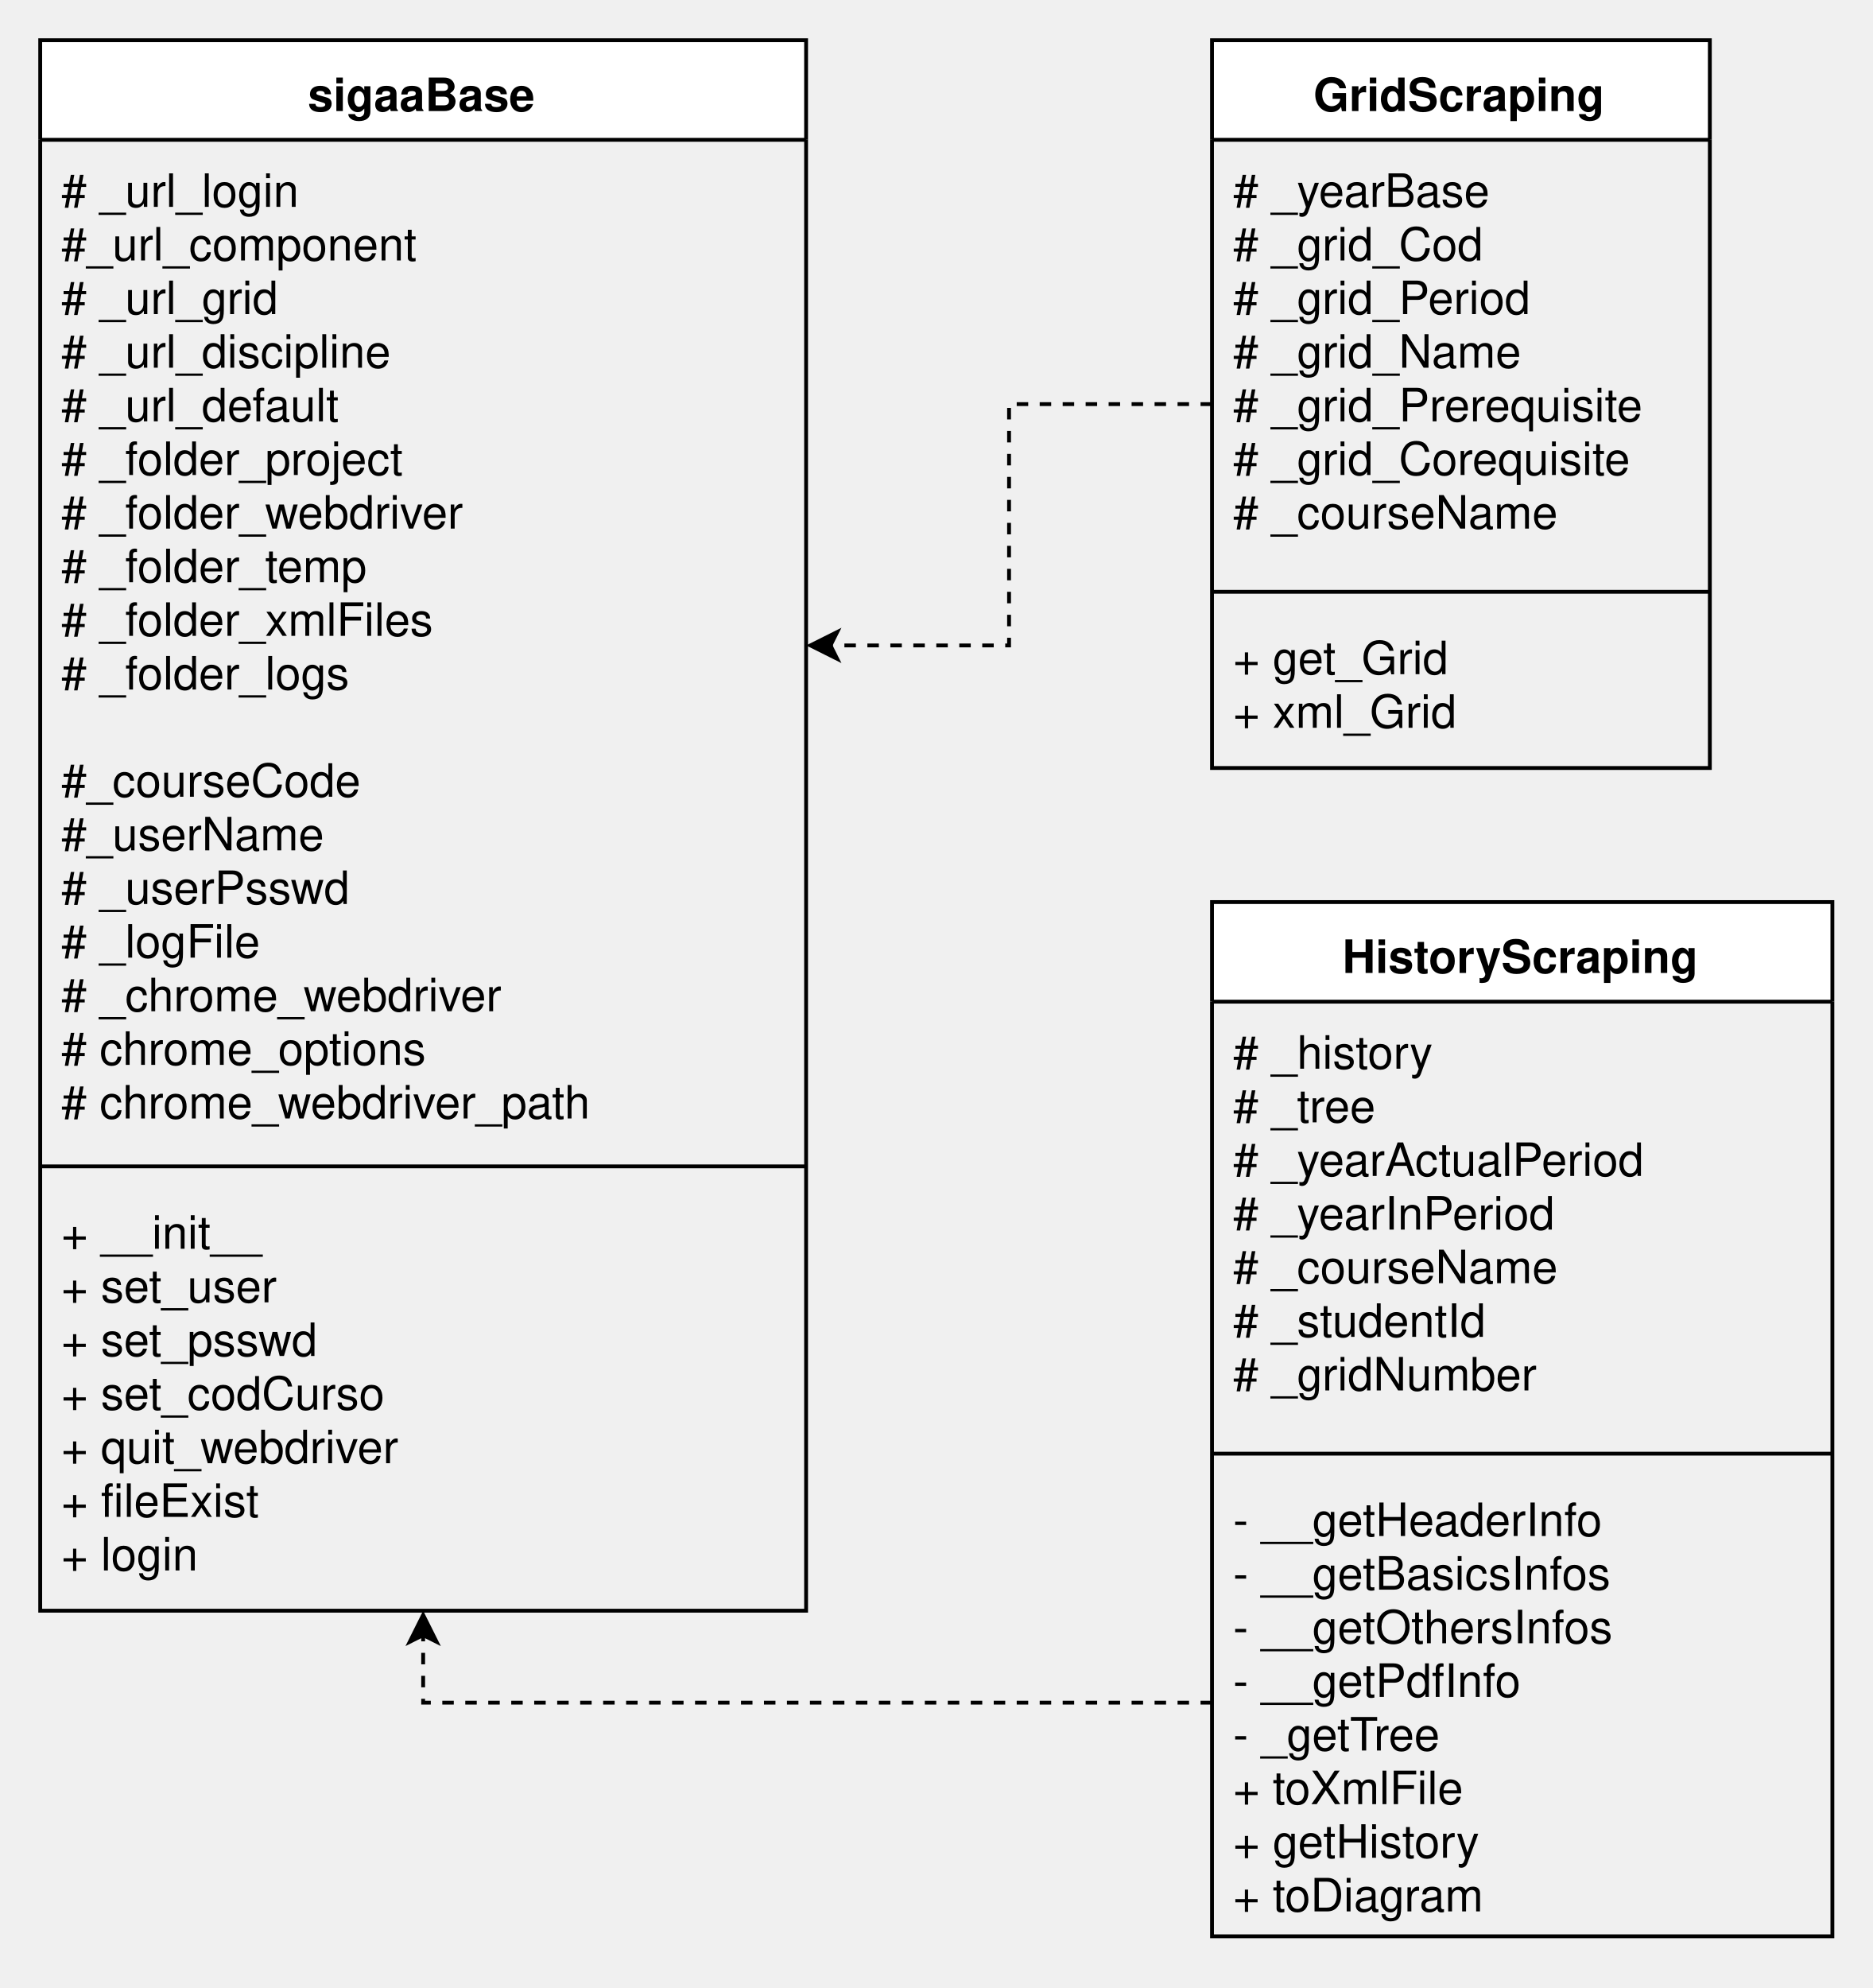
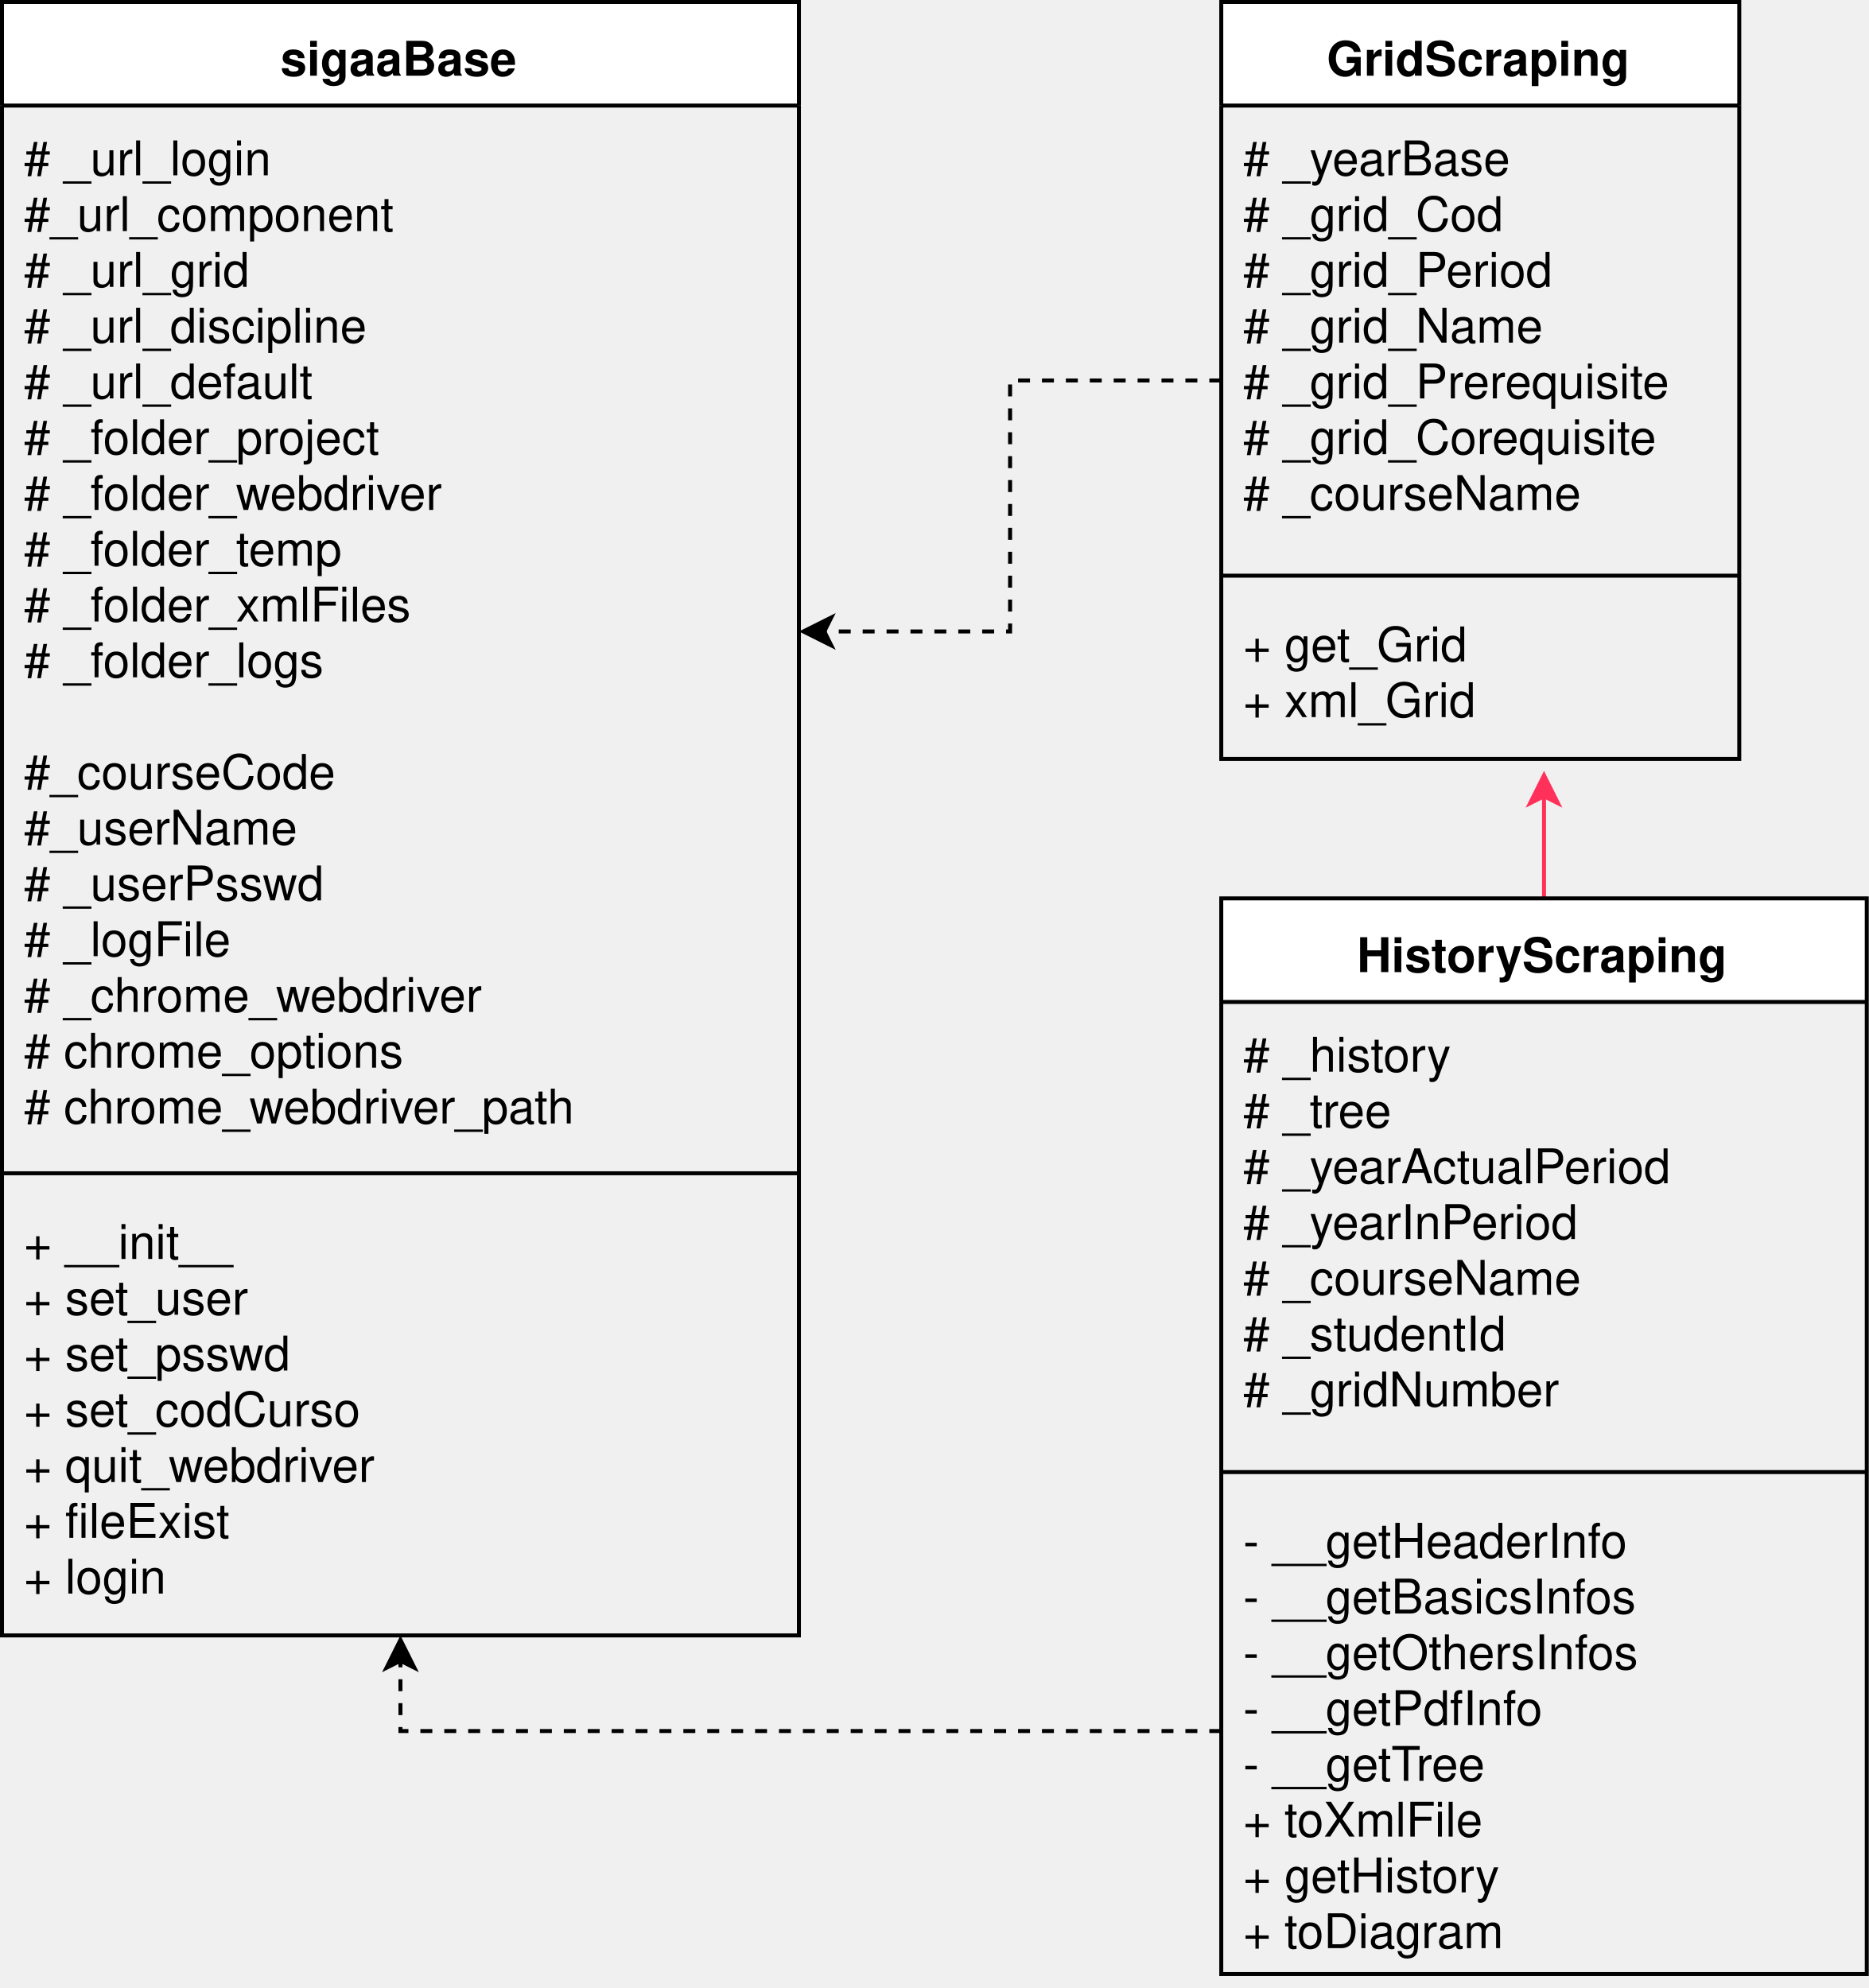
- <svg xmlns="http://www.w3.org/2000/svg" version="1.1" width="489px" height="519px" viewBox="-0.5 -0.5 489 519" content="&lt;mxfile modified=&quot;2019-06-01T22:11:38.168Z&quot; host=&quot;www.draw.io&quot; agent=&quot;Mozilla/5.0 (X11; Linux x86_64) AppleWebKit/537.36 (KHTML, like Gecko) Chrome/74.0.373.169 Safari/537.36&quot; etag=&quot;6v0ERTD654WNdADpb_Vh&quot; version=&quot;10.7.3&quot; type=&quot;browser&quot;&gt;&lt;diagram id=&quot;TUfjrLuIoflpBkXsVCOb&quot; name=&quot;Page-1&quot;&gt;7Vptc5s4EP41/pgbA7Zrf/RLmnQuzfmazlz6iVFABrUCUUnEdn/9rUAYA4I4OdP7EHcyHbS7et1nV88qGTjLaHfDURJ+Zj6mA3vo7wbOamDb09EQ/leCfS4YzaxcEHDi56IjwQP5hbVQ9wtS4mNRMZSMUUmSqtBjcYw9WZEhztm2arZhtDprggLcEDx4iDal/xBfhnpb42Epv8UkCIuZraHWPCHvR8BZGuv5Brazyf7l6ggVY2l7ESKfbY9EzvXAWXLGZP4V7ZaYqqMtji3v97FFe1g3x7E8pcP6z+X8y4N7dU/n+zEX08nob/tKj/KMaKrP40Z5yQNXkzjQC5f74rDElkQUxdBabFgsH7TGgjaiJIjh24PlYA6CZ8wlgXOea4VkCUi9kFD/Du1ZqhYtJBxi0VqEjJNfMCyiekxQc6khY08qFg+qJ4iHIOVYgM26OAmrJvqMdhXDOySkFniMUpQI8nTYRoR4QOIFk5JF2qh50MWpwQ7x7kikD/4GswhLvgcTrXXGk7yLDhKrAMW2hJzlaFl4DLeZFiIN8+Aw9mG6LxAWKA5gC4f5RrZTnW904nz2pDodouDMGEm8UEAXxwCDj6OtlqIMdq+AoN2AIETSYGkP5kN3jxFfIAE7g3U5Vu6NQqnyibtkfrtyjTnp0t+jqGPoNccc/0yJILJzAd1GHku5wPlMtWgC8MgM5Zz9wEtGGYTNKmZ5eBFKa6IiwijeyNb4EgnyIHLvMpvVqJR80U5WIgZ9NzRLRiHxfRyr2GASSZQHgtpBwkgsMxSMF/ADWFkO/xgPxrDwJbStsg0/ypzLJYthL4hkYYIhyrZYRVolVQyb0dSZmF4OsX0VuS9GlDVqj6gKtl8LZMcA5JrHKck8mXu8uG6sN7k7AsdRXPr3q3L/6spqYMBpYsAx+JuiJ0zXDHBMmBqf57Y1HLzk6r68e3ICm/bk3JHBuQtFX7B01ZVZiX2l2EW0qXinCaA/VExPQ8XI7gkW1rjhVOwDv9RNOJOQBSxG9LqULjLSiH19zqXNHctiWIXwdyzlXjMflEqmuI+MCl6Ed0Q+6u7q+5v6Bl/krdXuSLXa64aPRJjNaXVRGgG3lYdf9hEQM0B+l532gjqNTldyTJEkz1U23sp25pyj/ZGBBmkPtGTWCHhBAoRyNnKhxWehxUWR1cGK7aEpnK03sWJ7PH2ZFVsmVjz+7ay4WEaNFttDN+XUpQy8UaWbmdxjUQJ3BTjEREWVRVC/ko6VPhEeSTKS0mqCNyil9fFhWarwxtxNOPuuyvQ2/RY/+RzCnRtn0EYSR0mXHu7Wj4Ri0WUDR1TVVw4rZ+VQPOD6KQrMDWWBOnfQrIXY1o8PVDCXWo+Z/4ccwNC6b3uoDViiiJdxS/Uh3ES9LbxXMvGWamJ2cmZqryaMmcie9FVNWM2nmUs5cTb3zk68afoqJyzTq4cqG1yXxES6bqOeEFBoqBRkVCSNvFRoPOYvIdWxhvJnCtOYs5JSA4Lw9Y4I2dA07553moj6A2ezqjGC0ypQdHZ4Ht6sf29ZE8PaH8taRjW/HevKyiZrnbu0mZ1Y28zOXdr8t1QyaaSSW4hbxveXZ/yen/Gd0bhZQExsA034cJZn/NHQas5XUJX/+Rnf+mAsWHISHOaANBJkybGBbauX/7knU0SNj/ja4lPcpj1+dq/rhEzhcpCfDN1UeXSfRk+1G/Fyw3W+9UxODqSOx3pT3PT3WG9NL/S6P/8aX1ZMDu6NXzef764ydg03+y1GPobUsTkmxVc6GymDBRLEE8pAtFj8JUPMOy3W/qZlBlB+rac8xasle8yfNWqarJdatiGHaq1kK4ICjqJLpjo/kg2/YjCmqiKBvALL0Cz//iO/iMu/sXGu/wU=&lt;/diagram&gt;&lt;/mxfile&gt;" style="background-color: rgb(255, 255, 255);">
+ <svg xmlns="http://www.w3.org/2000/svg" version="1.1" width="469px" height="499px" viewBox="-0.5 -0.5 469 499" content="&lt;mxfile modified=&quot;2019-06-02T18:33:55.687Z&quot; host=&quot;www.draw.io&quot; agent=&quot;Mozilla/5.0 (X11; Linux x86_64) AppleWebKit/537.36 (KHTML, like Gecko) Chrome/74.0.373.169 Safari/537.36&quot; etag=&quot;IJn6VIaNs7l3BHwgYXL1&quot; version=&quot;10.7.3&quot; type=&quot;browser&quot;&gt;&lt;diagram id=&quot;TUfjrLuIoflpBkXsVCOb&quot; name=&quot;Page-1&quot;&gt;7VpbU9s6EP41eaTjWwJ5zIVL5wAnB5gpPGWErdhqZcuV5Cbprz8rW058UUygSXkAhmGs3dVt99vVrkTPncSrS47S6IYFmPYcK1j13GnPcc48C/4qwrogeEO7IIScBAWpQrgnv7Em6n5hRgIsaoKSMSpJWif6LEmwL2s0xDlb1sUWjNZnTVGIW4R7H9E29RsJZKS31be29CtMwqic2bY05xn5P0LOskTP13PcRf5TsGNUjqXlRYQCtqyQ3POeO+GMyeIrXk0wVaot1Vb0u9jB3ayb40Tu02H2z2R0dz8/uaWjdZ+Ls4H3n3OiR/mFaKb1cams5IOpSRLqhct1qSyxJDFFCbTGC5bIe82xoY0oCRP49mE5mAPhF+aSgJ5HmiFZClQ/IjS4RmuWqUULCUosW+OIcfIbhkVUjwlsLjVknEFN4l71BLIFVI4FyMxKTdgN0g1a1QSvkZCa4DNKUSrI82YbMeIhScZMShZrobaiS63BDvGqQtKKv8QsxpKvQURz3f6g6KKdxC5BsdxCznY1LarCbaiJSMM83Iy9me4O3AIlIWxhM5/nuPX5vD3ncwb16RAFYyZI4rECuqgCDD4qW92Scti9AoJOC4LgSb2J0xtZ8zVGfIwE7AzW5dqFNUqmiifzCQt2M2eYky7+LYo7hp5xzPHPjAgiOxfQLeSzjAtczNTwJgCPzFHO2Q88YZSB20wTVrgXobRBKj2M4oXc6V8iRT547nUuM/W2lDttZEVi0HdB82AUkSDAifINJpFEhSOoHaSMJDJHQX8Mv4CVifWl3+vDwifQtrdt+FXiXE5YAntBJHcTDF62xMrTaqHCantTZ2B62cXWdeS+6FG2t9ujath+LZBdA5AbFqckt2Rh8fK4sd9k7hgMR/HWvg/K/NMTu4UBt40B12Bvip4xnTHAMWFqfF7INnDwkqmPZd29A9jZkYzrGYw7VukLlnN1ZNZ8XzFWMW0zPmgAOB4qzvZDheccCRZ2v2VUHEB+qZugk4iFLEH0fEsd50kjDrSetzLXLPdh5cLfsZRrnfmgTDKV+8i4zIvwishH3V19P6lvsEXRmq4qrOlaNwIkonxOuyulEXBa+fhlG0FiBsjvktNWUNroNCXHFEnyq56N78x2RpyjdUVAg/QIacmw5fCChAgV2chnWnyQtLgssjqyYscyubP9pqzY6Z+9nBXbpqy4/9ez4nIZjbTYseYZp3PKwBr1dDOn+yxO4awAg5hSUSURNo+kKjMgwidpnqTsFMELlNHm+LAsVXhjPk85+67K9F38JX4OOLg7N86ghSSO0y4+nK0XhGLRJQMqqvNryiqycigecFOLAnNDWaD0DpyZEMum+oAFc6n1mPP/iAMYdu7bsbQAS1XiZdxSc4h5qu4WPmoy8ZZqYrh3ZNpdTRgjkTM4VjVht69mPsuJg5l3uOdJc6xywjbdeqiyYT4nCZHzeaueEFBoqBBkZKStuFRyfBZMINSxFvNnBtOYo5JiA4Lw+YoI2eK0z54PGoiOB852VWMEp12i6ODw3NxZ/92yJoG1P25rGdV8qvK2lU3eOnRpM9yzthkeurTZ11bfBH4YWHG2uLzzzp/iNZ3dXJ0M3rUC3VSdT9Wi01iBVsw7cNyagb9Ypy8ZOW+pC13QmiqkcmI9xkBEurhwrf7oz2Aw2BMG3nvBoHPZlRPlCsI34+vP15wjv+a4Xr9dRw4cQ7Z4epDXHM+y2/OVGes7v+bYp8a6taiFogKQxjpJcmwoutQD0MiXGaLGtxwt8TXZxa2+vjR5QmaQI8ivhm6qSr7N4udGYvSZ6HRe+Q32dqSONxuT3xzvzcY++6yyjmdf4wWbycBHK7Pat7gneZEFJ/sVRgGG0LGo1kYnOhopgTESxBdKQOyQ+FdGmHdKzIJFawY9/0Mz4KniSrLH4m6rwclHVIs2RFDNlWxKUMhR/BmnDo9jwzuTMVCV4eMVSIbm9p+AimN4+49W7vn/&lt;/diagram&gt;&lt;/mxfile&gt;" style="background-color: rgb(255, 255, 255);">
  <defs>
-     <clipPath id="mx-clip-320-41-122-114-0">
-       <rect x="320" y="41" width="122" height="114" />
+     <clipPath id="mx-clip-310-31-122-114-0">
+       <rect x="310" y="31" width="122" height="114" />
    </clipPath>
-     <clipPath id="mx-clip-320-163-122-42-0">
-       <rect x="320" y="163" width="122" height="42" />
+     <clipPath id="mx-clip-310-153-122-42-0">
+       <rect x="310" y="153" width="122" height="42" />
    </clipPath>
-     <clipPath id="mx-clip-14-41-192-264-0">
-       <rect x="14" y="41" width="192" height="264" />
+     <clipPath id="mx-clip-4-31-192-264-0">
+       <rect x="4" y="31" width="192" height="264" />
    </clipPath>
-     <clipPath id="mx-clip-14-313-192-112-0">
-       <rect x="14" y="313" width="192" height="112" />
+     <clipPath id="mx-clip-4-303-192-112-0">
+       <rect x="4" y="303" width="192" height="112" />
    </clipPath>
-     <clipPath id="mx-clip-320-266-154-114-0">
-       <rect x="320" y="266" width="154" height="114" />
+     <clipPath id="mx-clip-310-256-154-114-0">
+       <rect x="310" y="256" width="154" height="114" />
    </clipPath>
-     <clipPath id="mx-clip-320-388-154-122-0">
-       <rect x="320" y="388" width="154" height="122" />
+     <clipPath id="mx-clip-310-378-154-122-0">
+       <rect x="310" y="378" width="154" height="122" />
    </clipPath>
  </defs>
  <g>
-     <path d="M 316 36 L 316 10 L 446 10 L 446 36" fill="#ffffff" stroke="#000000" stroke-miterlimit="10" pointer-events="none" />
-     <path d="M 316 36 L 316 200 L 446 200 L 446 36" fill="none" stroke="#000000" stroke-miterlimit="10" pointer-events="none" />
-     <path d="M 316 36 L 446 36" fill="none" stroke="#000000" stroke-miterlimit="10" pointer-events="none" />
+     <path d="M 306 26 L 306 0 L 436 0 L 436 26" fill="#ffffff" stroke="#000000" stroke-miterlimit="10" pointer-events="none" />
+     <path d="M 306 26 L 306 190 L 436 190 L 436 26" fill="none" stroke="#000000" stroke-miterlimit="10" pointer-events="none" />
+     <path d="M 306 26 L 436 26" fill="none" stroke="#000000" stroke-miterlimit="10" pointer-events="none" />
    <g fill="#000000" font-family="Helvetica" font-weight="bold" text-anchor="middle" font-size="12px">
-       <text x="380.5" y="28.5">GridScraping</text>
+       <text x="370.5" y="18.5">GridScraping</text>
    </g>
-     <g fill="#000000" font-family="Helvetica" clip-path="url(#mx-clip-320-41-122-114-0)" font-size="12px">
-       <text x="321.5" y="53.5"># _yearBase</text>
-       <text x="321.5" y="67.5"># _grid_Cod</text>
-       <text x="321.5" y="81.5"># _grid_Period</text>
-       <text x="321.5" y="95.5"># _grid_Name</text>
-       <text x="321.5" y="109.5"># _grid_Prerequisite</text>
-       <text x="321.5" y="123.5"># _grid_Corequisite</text>
-       <text x="321.5" y="137.5"># _courseName</text>
+     <g fill="#000000" font-family="Helvetica" clip-path="url(#mx-clip-310-31-122-114-0)" font-size="12px">
+       <text x="311.5" y="43.5"># _yearBase</text>
+       <text x="311.5" y="57.5"># _grid_Cod</text>
+       <text x="311.5" y="71.5"># _grid_Period</text>
+       <text x="311.5" y="85.5"># _grid_Name</text>
+       <text x="311.5" y="99.5"># _grid_Prerequisite</text>
+       <text x="311.5" y="113.5"># _grid_Corequisite</text>
+       <text x="311.5" y="127.5"># _courseName</text>
    </g>
-     <path d="M 316 154 L 446 154" fill="none" stroke="#000000" stroke-miterlimit="10" pointer-events="none" />
-     <g fill="#000000" font-family="Helvetica" clip-path="url(#mx-clip-320-163-122-42-0)" font-size="12px">
-       <text x="321.5" y="175.5">+ get_Grid</text>
-       <text x="321.5" y="189.5">+ xml_Grid</text>
+     <path d="M 306 144 L 436 144" fill="none" stroke="#000000" stroke-miterlimit="10" pointer-events="none" />
+     <g fill="#000000" font-family="Helvetica" clip-path="url(#mx-clip-310-153-122-42-0)" font-size="12px">
+       <text x="311.5" y="165.5">+ get_Grid</text>
+       <text x="311.5" y="179.5">+ xml_Grid</text>
    </g>
-     <path d="M 316 105 L 263 105 L 263 168 L 216.37 168" fill="none" stroke="#000000" stroke-miterlimit="10" stroke-dasharray="3 3" pointer-events="none" />
-     <path d="M 211.12 168 L 218.12 164.5 L 216.37 168 L 218.12 171.5 Z" fill="#000000" stroke="#000000" stroke-miterlimit="10" pointer-events="none" />
-     <path d="M 10 36 L 10 10 L 210 10 L 210 36" fill="#ffffff" stroke="#000000" stroke-miterlimit="10" pointer-events="none" />
-     <path d="M 10 36 L 10 420 L 210 420 L 210 36" fill="none" stroke="#000000" stroke-miterlimit="10" pointer-events="none" />
-     <path d="M 10 36 L 210 36" fill="none" stroke="#000000" stroke-miterlimit="10" pointer-events="none" />
+     <path d="M 306 95 L 253 95 L 253 158 L 206.37 158" fill="none" stroke="#000000" stroke-miterlimit="10" stroke-dasharray="3 3" pointer-events="none" />
+     <path d="M 201.12 158 L 208.12 154.5 L 206.37 158 L 208.12 161.5 Z" fill="#000000" stroke="#000000" stroke-miterlimit="10" pointer-events="none" />
+     <path d="M 0 26 L 0 0 L 200 0 L 200 26" fill="#ffffff" stroke="#000000" stroke-miterlimit="10" pointer-events="none" />
+     <path d="M 0 26 L 0 410 L 200 410 L 200 26" fill="none" stroke="#000000" stroke-miterlimit="10" pointer-events="none" />
+     <path d="M 0 26 L 200 26" fill="none" stroke="#000000" stroke-miterlimit="10" pointer-events="none" />
    <g fill="#000000" font-family="Helvetica" font-weight="bold" text-anchor="middle" font-size="12px">
-       <text x="109.5" y="28.5">sigaaBase</text>
+       <text x="99.5" y="18.5">sigaaBase</text>
    </g>
-     <g fill="#000000" font-family="Helvetica" clip-path="url(#mx-clip-14-41-192-264-0)" font-size="12px">
-       <text x="15.5" y="53.5"># _url_login</text>
-       <text x="15.5" y="67.5">#_url_component</text>
-       <text x="15.5" y="81.5"># _url_grid</text>
-       <text x="15.5" y="95.5"># _url_discipline</text>
-       <text x="15.5" y="109.5"># _url_default</text>
-       <text x="15.5" y="123.5"># _folder_project</text>
-       <text x="15.5" y="137.5"># _folder_webdriver</text>
-       <text x="15.5" y="151.5"># _folder_temp</text>
-       <text x="15.5" y="165.5"># _folder_xmlFiles</text>
-       <text x="15.5" y="179.5"># _folder_logs</text>
-       <text x="15.5" y="207.5">#_courseCode</text>
-       <text x="15.5" y="221.5">#_userName</text>
-       <text x="15.5" y="235.5"># _userPsswd</text>
-       <text x="15.5" y="249.5"># _logFile</text>
-       <text x="15.5" y="263.5"># _chrome_webdriver</text>
-       <text x="15.5" y="277.5"># chrome_options</text>
-       <text x="15.5" y="291.5"># chrome_webdriver_path</text>
+     <g fill="#000000" font-family="Helvetica" clip-path="url(#mx-clip-4-31-192-264-0)" font-size="12px">
+       <text x="5.5" y="43.5"># _url_login</text>
+       <text x="5.5" y="57.5">#_url_component</text>
+       <text x="5.5" y="71.5"># _url_grid</text>
+       <text x="5.5" y="85.5"># _url_discipline</text>
+       <text x="5.5" y="99.5"># _url_default</text>
+       <text x="5.5" y="113.5"># _folder_project</text>
+       <text x="5.5" y="127.5"># _folder_webdriver</text>
+       <text x="5.5" y="141.5"># _folder_temp</text>
+       <text x="5.5" y="155.5"># _folder_xmlFiles</text>
+       <text x="5.5" y="169.5"># _folder_logs</text>
+       <text x="5.5" y="197.5">#_courseCode</text>
+       <text x="5.5" y="211.5">#_userName</text>
+       <text x="5.5" y="225.5"># _userPsswd</text>
+       <text x="5.5" y="239.5"># _logFile</text>
+       <text x="5.5" y="253.5"># _chrome_webdriver</text>
+       <text x="5.5" y="267.5"># chrome_options</text>
+       <text x="5.5" y="281.5"># chrome_webdriver_path</text>
    </g>
-     <path d="M 10 304 L 210 304" fill="none" stroke="#000000" stroke-miterlimit="10" pointer-events="none" />
-     <g fill="#000000" font-family="Helvetica" clip-path="url(#mx-clip-14-313-192-112-0)" font-size="12px">
-       <text x="15.5" y="325.5">+ __init__</text>
-       <text x="15.5" y="339.5">+ set_user</text>
-       <text x="15.5" y="353.5">+ set_psswd</text>
-       <text x="15.5" y="367.5">+ set_codCurso</text>
-       <text x="15.5" y="381.5">+ quit_webdriver</text>
-       <text x="15.5" y="395.5">+ fileExist</text>
-       <text x="15.5" y="409.5">+ login</text>
+     <path d="M 0 294 L 200 294" fill="none" stroke="#000000" stroke-miterlimit="10" pointer-events="none" />
+     <g fill="#000000" font-family="Helvetica" clip-path="url(#mx-clip-4-303-192-112-0)" font-size="12px">
+       <text x="5.5" y="315.5">+ __init__</text>
+       <text x="5.5" y="329.5">+ set_user</text>
+       <text x="5.5" y="343.5">+ set_psswd</text>
+       <text x="5.5" y="357.5">+ set_codCurso</text>
+       <text x="5.5" y="371.5">+ quit_webdriver</text>
+       <text x="5.5" y="385.5">+ fileExist</text>
+       <text x="5.5" y="399.5">+ login</text>
    </g>
-     <path d="M 316 444 L 110 444 L 110 426.37" fill="none" stroke="#000000" stroke-miterlimit="10" stroke-dasharray="3 3" pointer-events="none" />
-     <path d="M 110 421.12 L 113.5 428.12 L 110 426.37 L 106.5 428.12 Z" fill="#000000" stroke="#000000" stroke-miterlimit="10" pointer-events="none" />
-     <path d="M 316 261 L 316 235 L 478 235 L 478 261" fill="#ffffff" stroke="#000000" stroke-miterlimit="10" pointer-events="none" />
-     <path d="M 316 261 L 316 505 L 478 505 L 478 261" fill="none" stroke="#000000" stroke-miterlimit="10" pointer-events="none" />
-     <path d="M 316 261 L 478 261" fill="none" stroke="#000000" stroke-miterlimit="10" pointer-events="none" />
+     <path d="M 306 434 L 100 434 L 100 416.37" fill="none" stroke="#000000" stroke-miterlimit="10" stroke-dasharray="3 3" pointer-events="none" />
+     <path d="M 100 411.12 L 103.5 418.12 L 100 416.37 L 96.5 418.12 Z" fill="#000000" stroke="#000000" stroke-miterlimit="10" pointer-events="none" />
+     <path d="M 387 225 L 387 199.37" fill="none" stroke="#ff305a" stroke-miterlimit="10" pointer-events="none" />
+     <path d="M 387 194.12 L 390.5 201.12 L 387 199.37 L 383.5 201.12 Z" fill="#ff305a" stroke="#ff305a" stroke-miterlimit="10" pointer-events="none" />
+     <path d="M 306 251 L 306 225 L 468 225 L 468 251" fill="#ffffff" stroke="#000000" stroke-miterlimit="10" pointer-events="none" />
+     <path d="M 306 251 L 306 495 L 468 495 L 468 251" fill="none" stroke="#000000" stroke-miterlimit="10" pointer-events="none" />
+     <path d="M 306 251 L 468 251" fill="none" stroke="#000000" stroke-miterlimit="10" pointer-events="none" />
    <g fill="#000000" font-family="Helvetica" font-weight="bold" text-anchor="middle" font-size="12px">
-       <text x="396.5" y="253.5">HistoryScraping</text>
+       <text x="386.5" y="243.5">HistoryScraping</text>
    </g>
-     <g fill="#000000" font-family="Helvetica" clip-path="url(#mx-clip-320-266-154-114-0)" font-size="12px">
-       <text x="321.5" y="278.5"># _history</text>
-       <text x="321.5" y="292.5"># _tree</text>
-       <text x="321.5" y="306.5"># _yearActualPeriod</text>
-       <text x="321.5" y="320.5"># _yearInPeriod</text>
-       <text x="321.5" y="334.5"># _courseName</text>
-       <text x="321.5" y="348.5"># _studentId</text>
-       <text x="321.5" y="362.5"># _gridNumber</text>
+     <g fill="#000000" font-family="Helvetica" clip-path="url(#mx-clip-310-256-154-114-0)" font-size="12px">
+       <text x="311.5" y="268.5"># _history</text>
+       <text x="311.5" y="282.5"># _tree</text>
+       <text x="311.5" y="296.5"># _yearActualPeriod</text>
+       <text x="311.5" y="310.5"># _yearInPeriod</text>
+       <text x="311.5" y="324.5"># _courseName</text>
+       <text x="311.5" y="338.5"># _studentId</text>
+       <text x="311.5" y="352.5"># _gridNumber</text>
    </g>
-     <path d="M 316 379 L 478 379" fill="none" stroke="#000000" stroke-miterlimit="10" pointer-events="none" />
-     <g fill="#000000" font-family="Helvetica" clip-path="url(#mx-clip-320-388-154-122-0)" font-size="12px">
-       <text x="321.5" y="400.5">- __getHeaderInfo</text>
-       <text x="321.5" y="414.5">- __getBasicsInfos</text>
-       <text x="321.5" y="428.5">- __getOthersInfos</text>
-       <text x="321.5" y="442.5">- __getPdfInfo</text>
-       <text x="321.5" y="456.5">- _getTree</text>
-       <text x="321.5" y="470.5">+ toXmlFile</text>
-       <text x="321.5" y="484.5">+ getHistory</text>
-       <text x="321.5" y="498.5">+ toDiagram</text>
+     <path d="M 306 369 L 468 369" fill="none" stroke="#000000" stroke-miterlimit="10" pointer-events="none" />
+     <g fill="#000000" font-family="Helvetica" clip-path="url(#mx-clip-310-378-154-122-0)" font-size="12px">
+       <text x="311.5" y="390.5">- __getHeaderInfo</text>
+       <text x="311.5" y="404.5">- __getBasicsInfos</text>
+       <text x="311.5" y="418.5">- __getOthersInfos</text>
+       <text x="311.5" y="432.5">- __getPdfInfo</text>
+       <text x="311.5" y="446.5">- __getTree</text>
+       <text x="311.5" y="460.5">+ toXmlFile</text>
+       <text x="311.5" y="474.5">+ getHistory</text>
+       <text x="311.5" y="488.5">+ toDiagram</text>
    </g>
  </g>
</svg>
